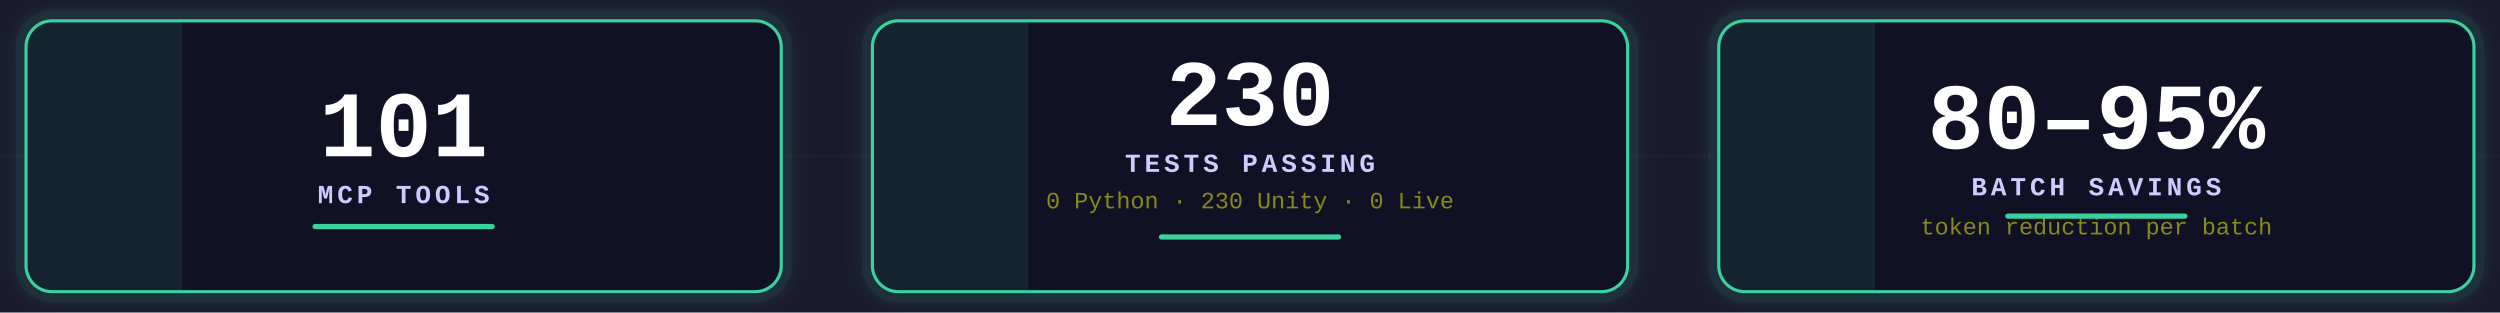
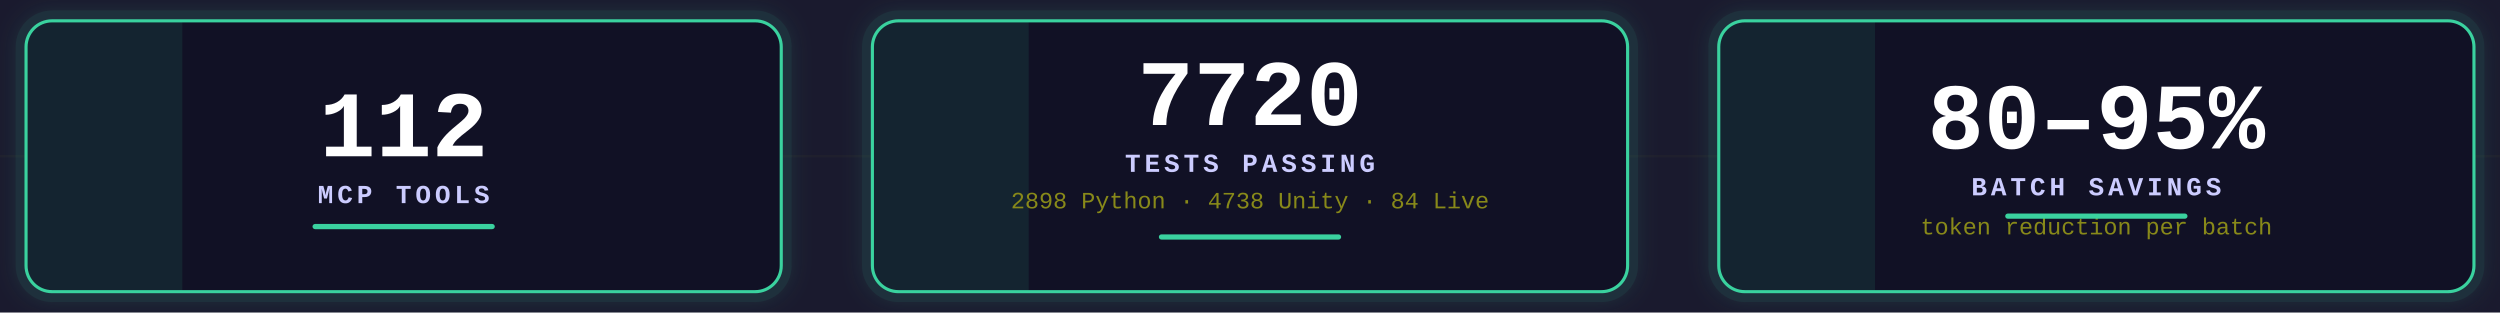
- <svg xmlns="http://www.w3.org/2000/svg" viewBox="0 0 960 120" width="960" height="120" role="img" aria-label="Unity MCP stats: 101 MCP tools, 230 Tests (0 Python + 230 Unity + 0 Live), 80-95% Batch Savings">
+ <svg xmlns="http://www.w3.org/2000/svg" viewBox="0 0 960 120" width="960" height="120" role="img" aria-label="Unity MCP stats: 112 MCP tools, 7720 Tests (2898 Python + 4738 Unity + 84 Live), 80-95% Batch Savings">
  <defs>
    <filter id="sg" x="-25%" y="-30%" width="150%" height="160%">
      <feGaussianBlur stdDeviation="4" result="b" />
      <feMerge>
        <feMergeNode in="b" />
        <feMergeNode in="SourceGraphic" />
      </feMerge>
    </filter>
    <clipPath id="c1">
      <rect x="10" y="8" width="290" height="104" rx="10" />
    </clipPath>
    <clipPath id="c2">
      <rect x="335" y="8" width="290" height="104" rx="10" />
    </clipPath>
    <clipPath id="c3">
      <rect x="660" y="8" width="290" height="104" rx="10" />
    </clipPath>
  </defs>
  <rect width="960" height="120" fill="#1a1a2e" />
  <line x1="0" y1="60" x2="960" y2="60" stroke="#888919" stroke-opacity="0.05" stroke-width="1" />
  <rect x="10" y="8" width="290" height="104" rx="10" fill="none" stroke="#3ad29f" stroke-width="8" opacity="0.12" filter="url(#sg)">
    <animate attributeName="opacity" values="0.25;0.7;0.25" dur="3s" repeatCount="indefinite" begin="0s" />
  </rect>
  <rect x="10" y="8" width="290" height="104" rx="10" fill="#111125" />
  <rect x="10" y="8" width="290" height="104" rx="10" fill="none" stroke="#3ad29f" stroke-width="1.2" />
  <g clip-path="url(#c1)">
    <rect x="10" y="8" width="60" height="104" fill="#3ad29f" fill-opacity="0.10">
      <animateTransform attributeName="transform" type="translate" values="-100,0;400,0" dur="3s" repeatCount="indefinite" begin="0s" />
    </rect>
  </g>
-   <text x="155" y="60" text-anchor="middle" font-family="ui-monospace,SFMono-Regular,'SF Mono',Menlo,Consolas,'Liberation Mono',monospace" font-size="36" font-weight="700" fill="#ffffff">101</text>
+   <text x="155" y="60" text-anchor="middle" font-family="ui-monospace,SFMono-Regular,'SF Mono',Menlo,Consolas,'Liberation Mono',monospace" font-size="36" font-weight="700" fill="#ffffff">112</text>
  <text x="155" y="78" text-anchor="middle" font-family="ui-monospace,SFMono-Regular,'SF Mono',Menlo,Consolas,'Liberation Mono',monospace" font-size="10" font-weight="700" fill="#ccccff" letter-spacing="1.5">MCP TOOLS</text>
  <rect x="120" y="86" width="70" height="2" rx="1" fill="#3ad29f">
    <animate attributeName="opacity" values="0.6;1;0.6" dur="2s" repeatCount="indefinite" begin="0s" />
  </rect>
  <rect x="335" y="8" width="290" height="104" rx="10" fill="none" stroke="#3ad29f" stroke-width="8" opacity="0.12" filter="url(#sg)">
    <animate attributeName="opacity" values="0.25;0.7;0.25" dur="3s" repeatCount="indefinite" begin="0.6s" />
  </rect>
  <rect x="335" y="8" width="290" height="104" rx="10" fill="#111125" />
  <rect x="335" y="8" width="290" height="104" rx="10" fill="none" stroke="#3ad29f" stroke-width="1.2" />
  <g clip-path="url(#c2)">
    <rect x="335" y="8" width="60" height="104" fill="#3ad29f" fill-opacity="0.10">
      <animateTransform attributeName="transform" type="translate" values="-100,0;400,0" dur="3s" repeatCount="indefinite" begin="0.5s" />
    </rect>
  </g>
-   <text x="480" y="48" text-anchor="middle" font-family="ui-monospace,SFMono-Regular,'SF Mono',Menlo,Consolas,'Liberation Mono',monospace" font-size="36" font-weight="700" fill="#ffffff">230</text>
+   <text x="480" y="48" text-anchor="middle" font-family="ui-monospace,SFMono-Regular,'SF Mono',Menlo,Consolas,'Liberation Mono',monospace" font-size="36" font-weight="700" fill="#ffffff">7720</text>
  <text x="480" y="66" text-anchor="middle" font-family="ui-monospace,SFMono-Regular,'SF Mono',Menlo,Consolas,'Liberation Mono',monospace" font-size="10" font-weight="700" fill="#ccccff" letter-spacing="1.5">TESTS PASSING</text>
-   <text x="480" y="80" text-anchor="middle" font-family="ui-monospace,SFMono-Regular,'SF Mono',Menlo,Consolas,'Liberation Mono',monospace" font-size="9" fill="#888919">0 Python · 230 Unity · 0 Live</text>
+   <text x="480" y="80" text-anchor="middle" font-family="ui-monospace,SFMono-Regular,'SF Mono',Menlo,Consolas,'Liberation Mono',monospace" font-size="9" fill="#888919">2898 Python · 4738 Unity · 84 Live</text>
  <rect x="445" y="90" width="70" height="2" rx="1" fill="#3ad29f">
    <animate attributeName="opacity" values="0.6;1;0.6" dur="2s" repeatCount="indefinite" begin="0.4s" />
  </rect>
  <rect x="660" y="8" width="290" height="104" rx="10" fill="none" stroke="#3ad29f" stroke-width="8" opacity="0.12" filter="url(#sg)">
    <animate attributeName="opacity" values="0.25;0.7;0.25" dur="3s" repeatCount="indefinite" begin="1.2s" />
  </rect>
  <rect x="660" y="8" width="290" height="104" rx="10" fill="#111125" />
  <rect x="660" y="8" width="290" height="104" rx="10" fill="none" stroke="#3ad29f" stroke-width="1.2" />
  <g clip-path="url(#c3)">
    <rect x="660" y="8" width="60" height="104" fill="#3ad29f" fill-opacity="0.10">
      <animateTransform attributeName="transform" type="translate" values="-100,0;400,0" dur="3s" repeatCount="indefinite" begin="1.0s" />
    </rect>
  </g>
  <text x="805" y="57" text-anchor="middle" font-family="ui-monospace,SFMono-Regular,'SF Mono',Menlo,Consolas,'Liberation Mono',monospace" font-size="36" font-weight="700" fill="#ffffff">80–95%</text>
  <text x="805" y="75" text-anchor="middle" font-family="ui-monospace,SFMono-Regular,'SF Mono',Menlo,Consolas,'Liberation Mono',monospace" font-size="10" font-weight="700" fill="#ccccff" letter-spacing="1.5">BATCH SAVINGS</text>
  <text x="805" y="90" text-anchor="middle" font-family="ui-monospace,SFMono-Regular,'SF Mono',Menlo,Consolas,'Liberation Mono',monospace" font-size="9" fill="#888919">token reduction per batch</text>
  <rect x="770" y="82" width="70" height="2" rx="1" fill="#3ad29f">
    <animate attributeName="opacity" values="0.6;1;0.6" dur="2s" repeatCount="indefinite" begin="0.8s" />
  </rect>
</svg>
